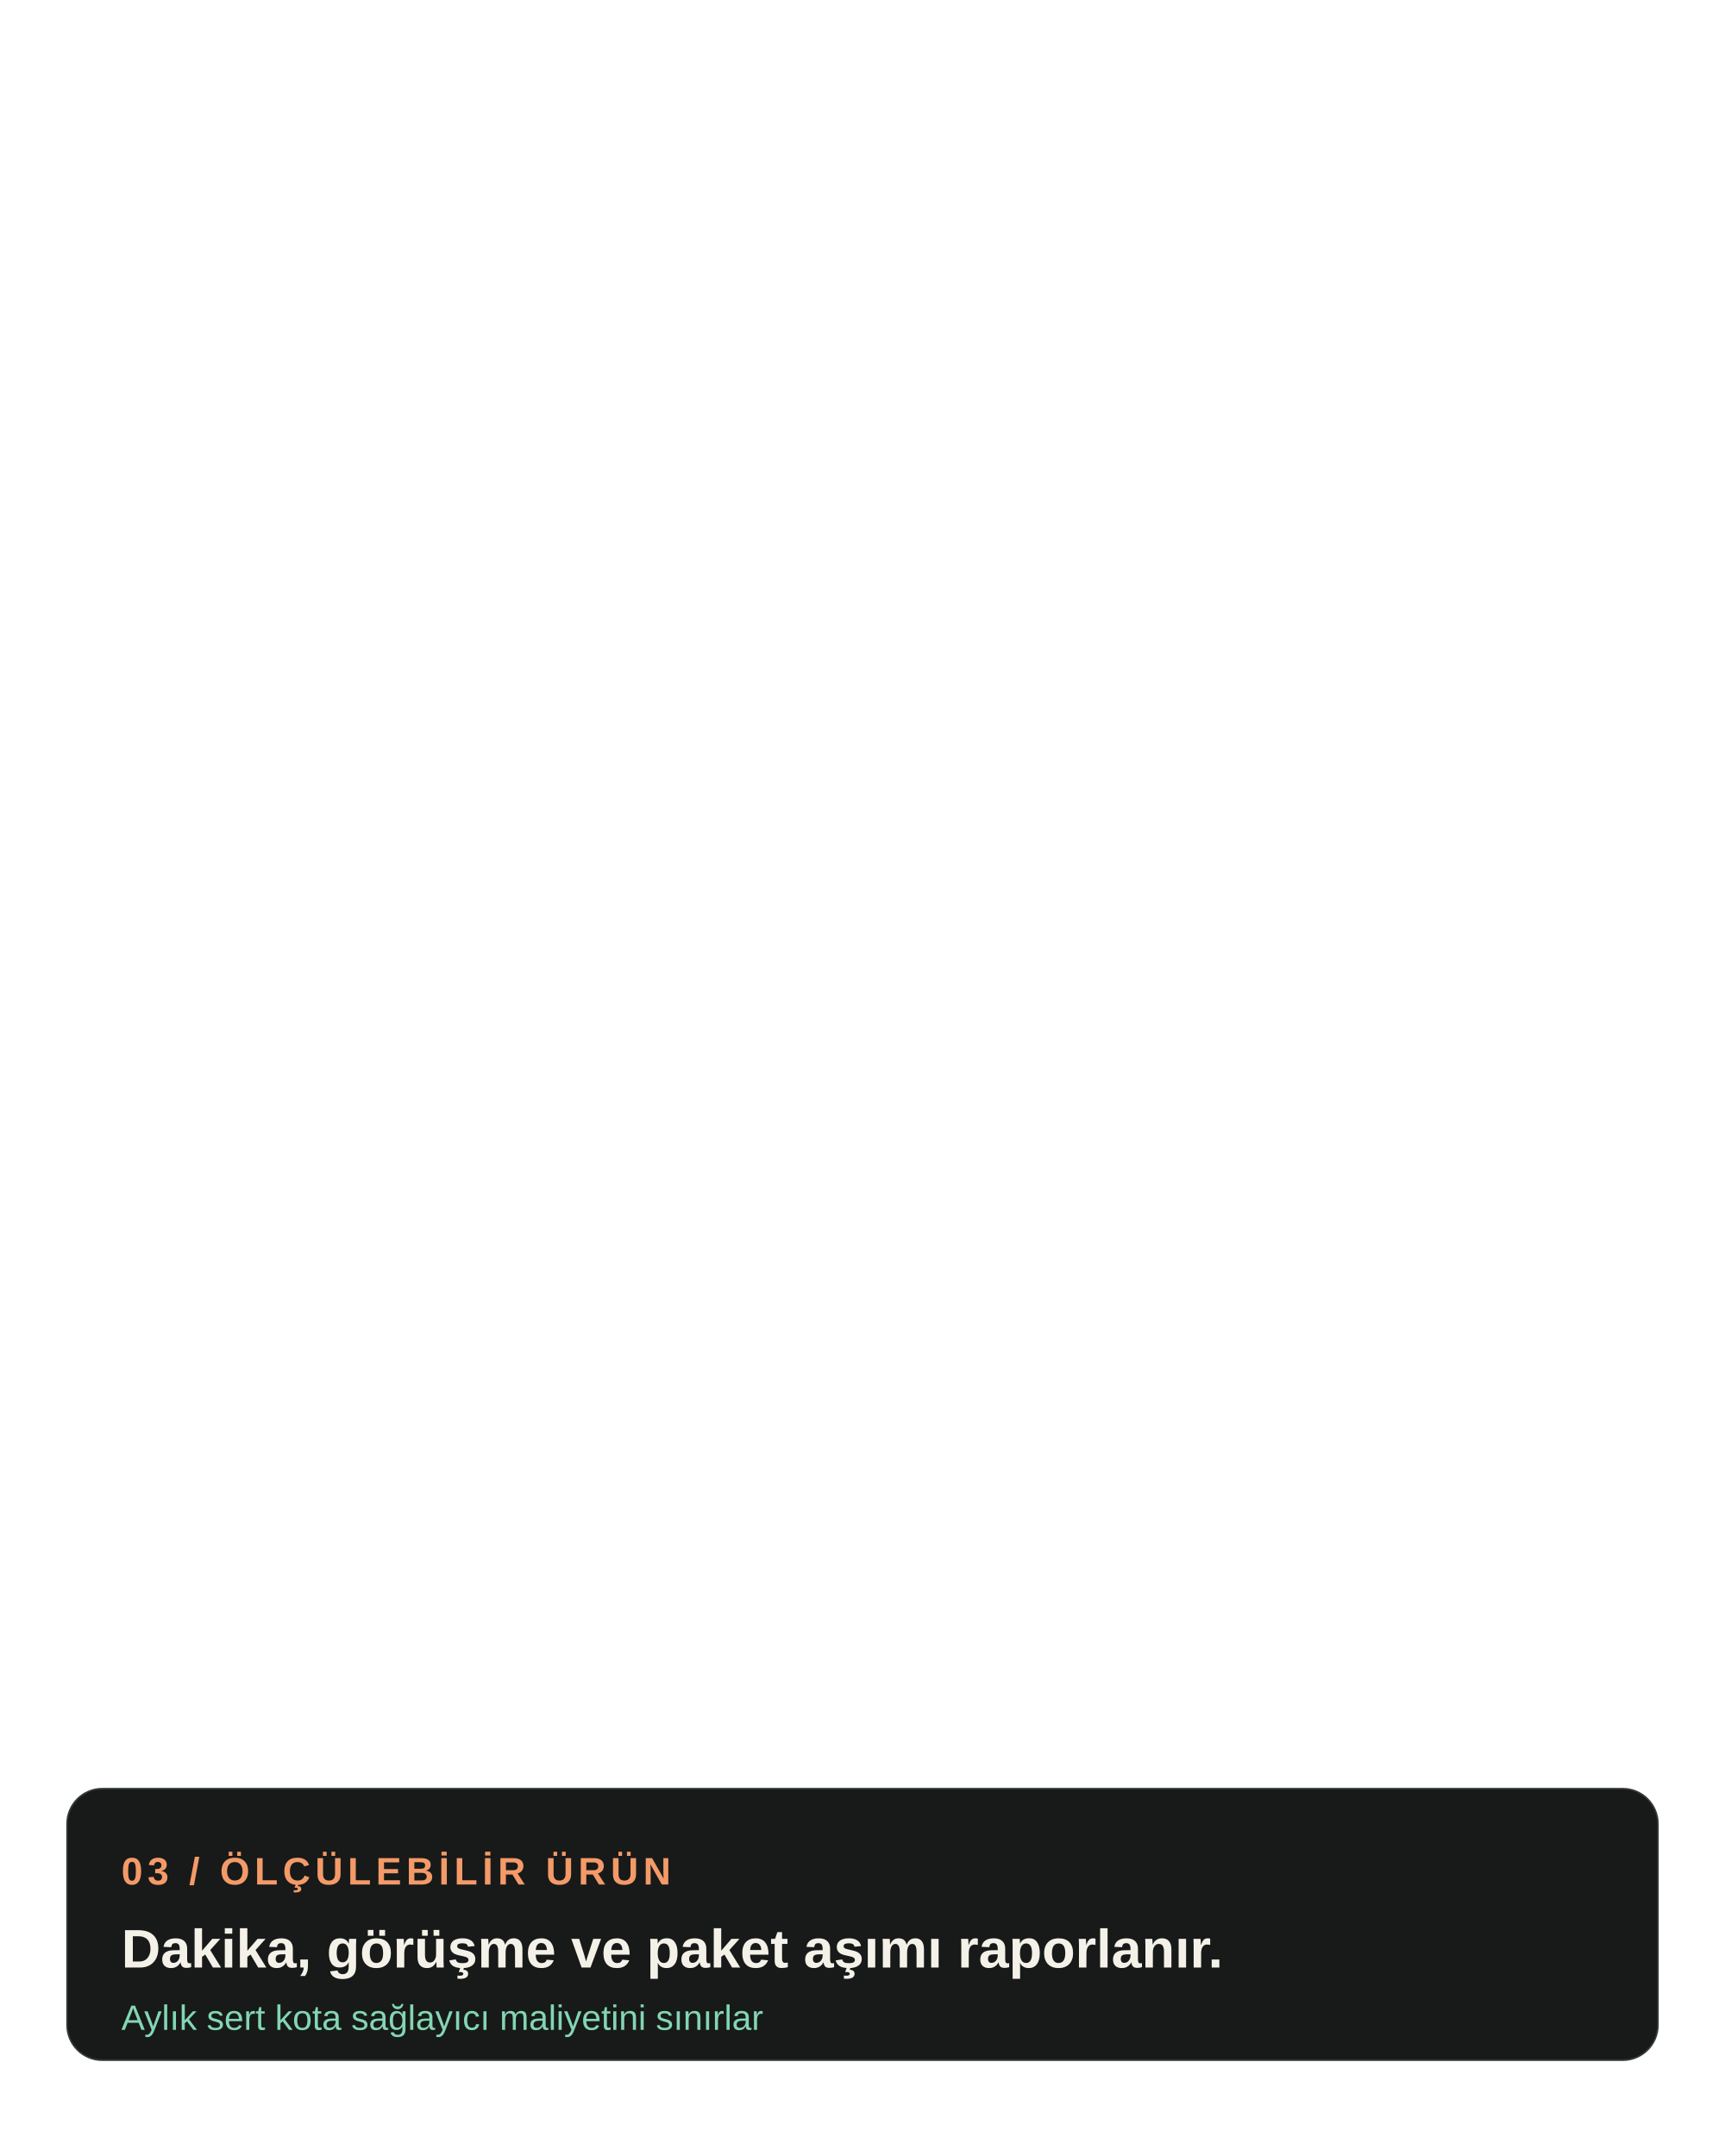
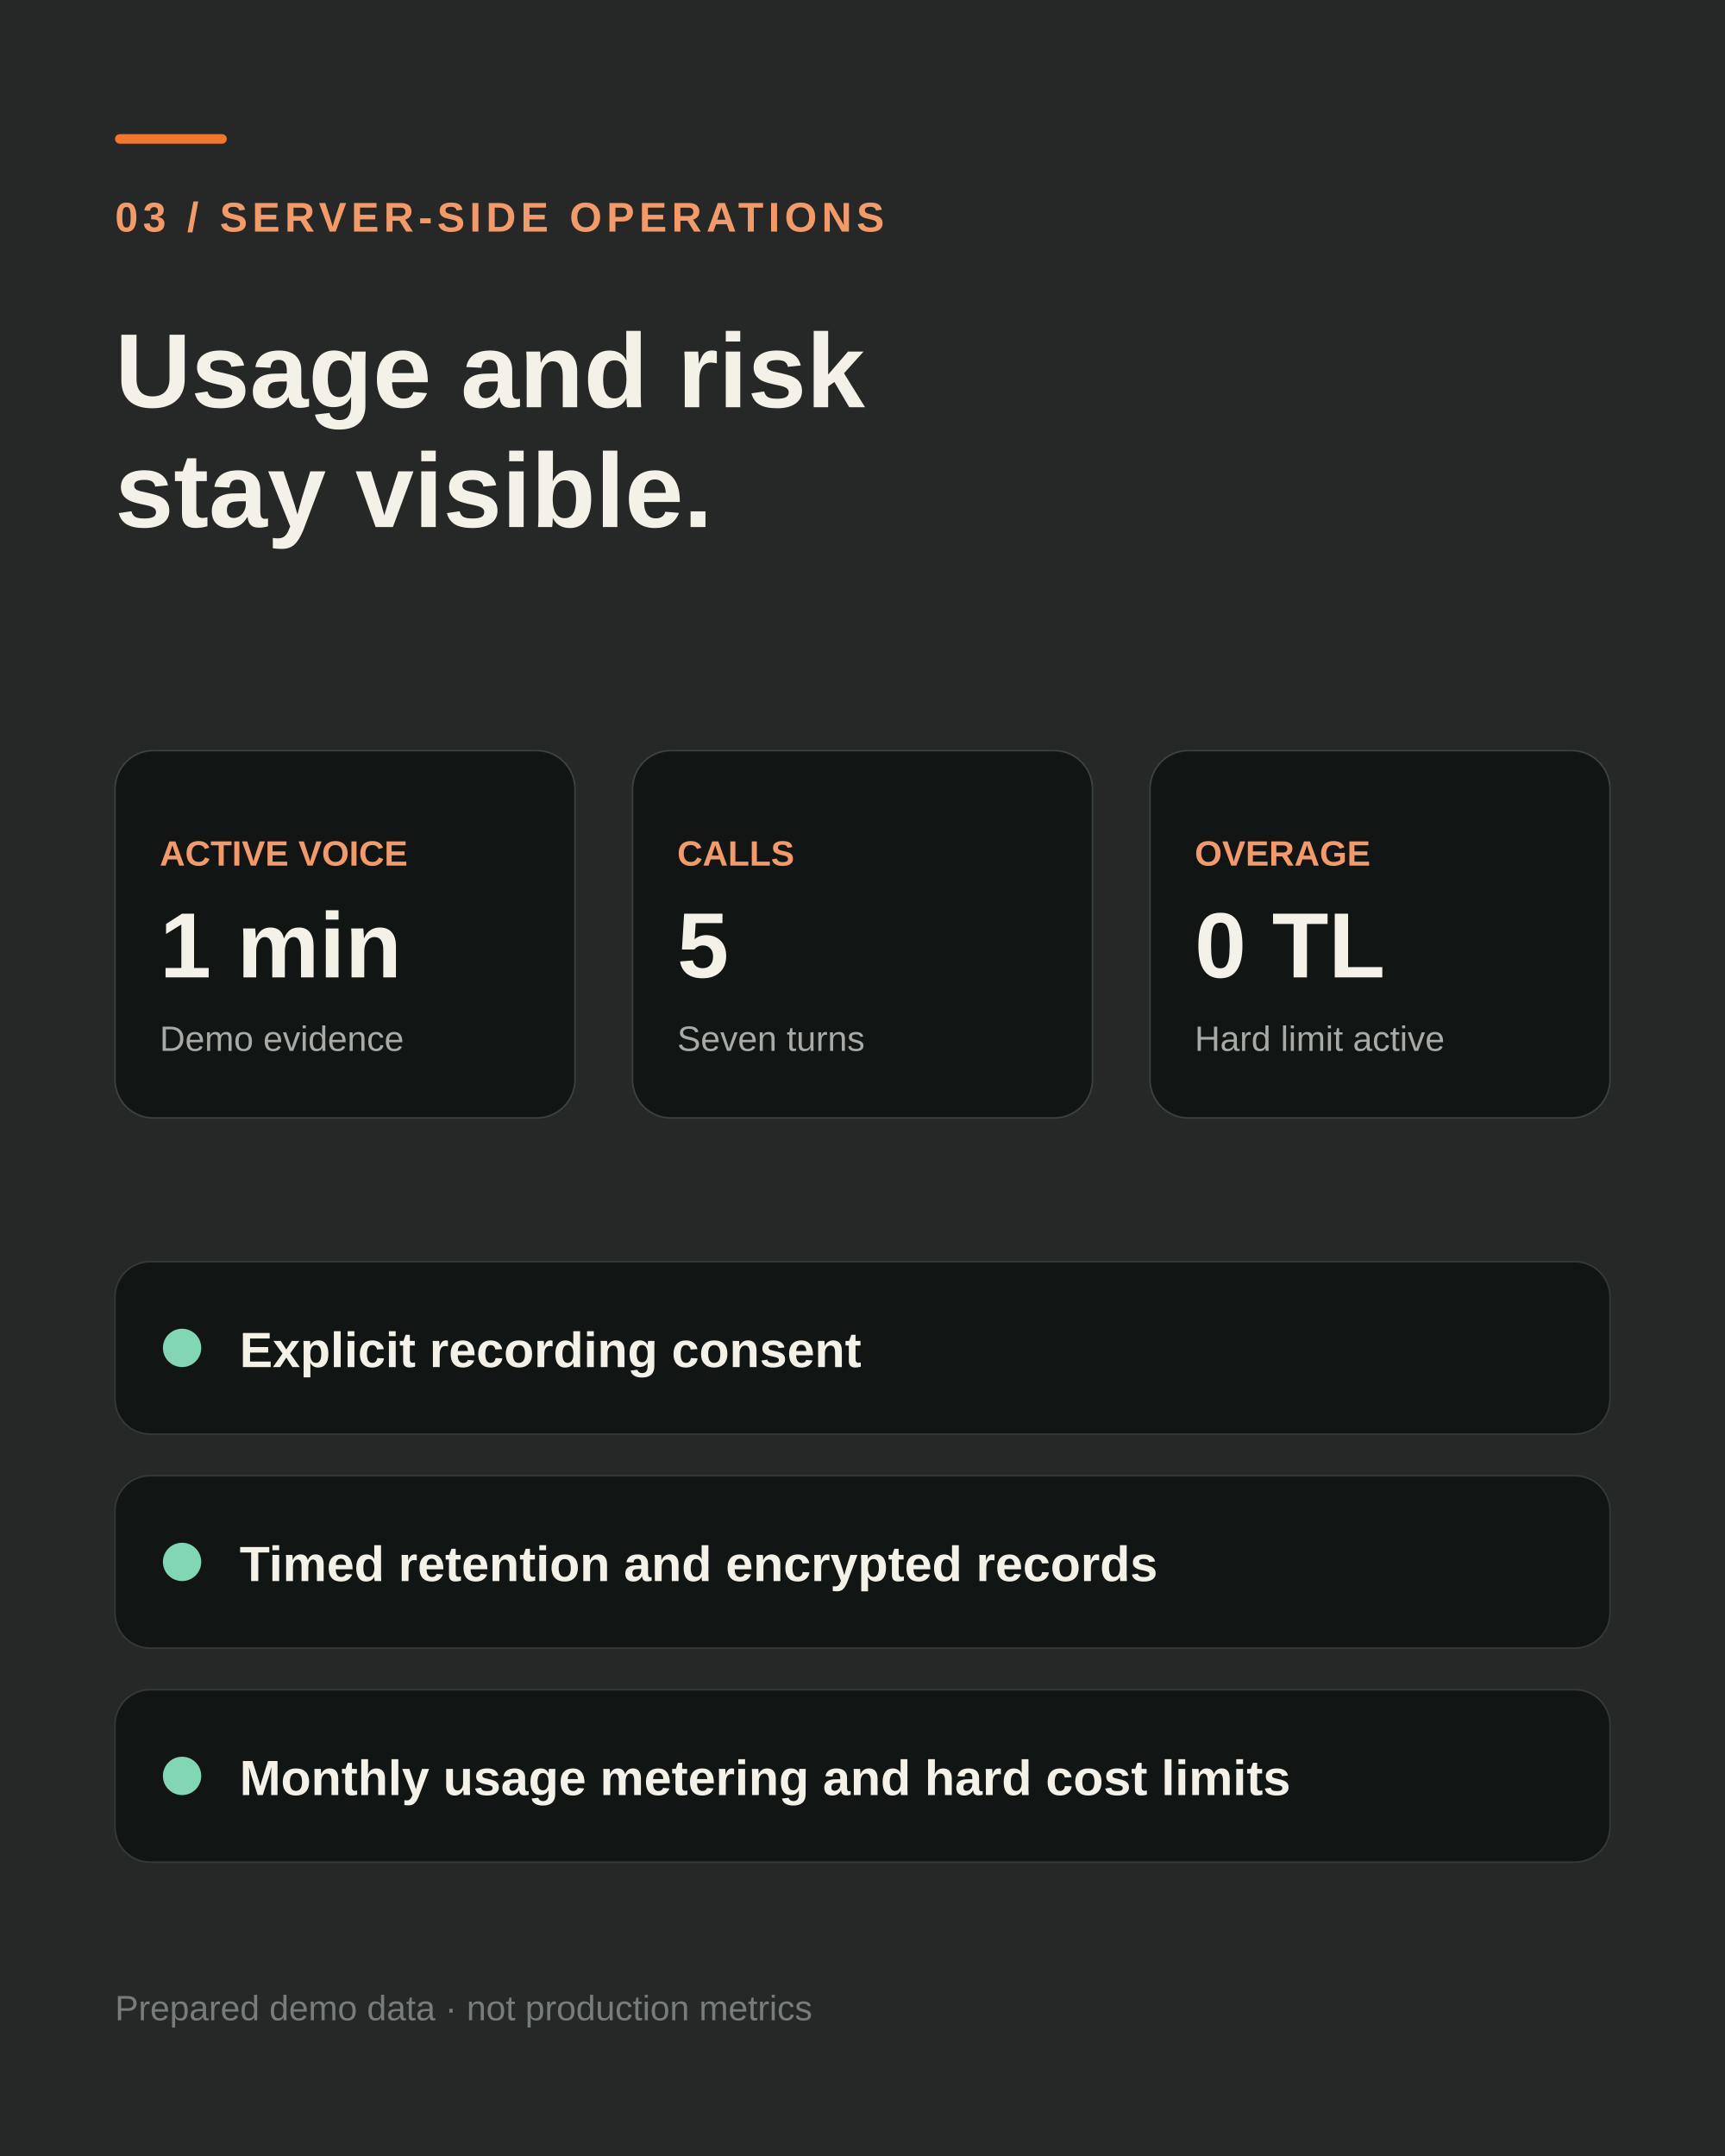
- <svg xmlns="http://www.w3.org/2000/svg" width="1080" height="1350">
-   <rect x="42" y="1120" width="996" height="170" rx="22" fill="#090c0b" fill-opacity="0.94" stroke="#343a35" />
-   <text x="76" y="1180" fill="#f49a68" font-family="Arial, sans-serif" font-size="24" font-weight="700" letter-spacing="3">03 / ÖLÇÜLEBİLİR ÜRÜN</text>
-   <text x="76" y="1232" fill="#f4f1e8" font-family="Arial, sans-serif" font-size="34" font-weight="800">Dakika, görüşme ve paket aşımı raporlanır.</text>
-   <text x="76" y="1271" fill="#83d6b3" font-family="Arial, sans-serif" font-size="22">Aylık sert kota sağlayıcı maliyetini sınırlar</text>
+ <svg xmlns="http://www.w3.org/2000/svg" width="1080" height="1350" viewBox="0 0 1080 1350">
+   <rect width="1080" height="1350" fill="#090c0b" fill-opacity="0.88" />
+   <rect x="72" y="84" width="70" height="6" rx="3" fill="#f2762e" />
+   <text x="72" y="145" fill="#f49a68" font-family="Arial, sans-serif" font-size="26" font-weight="700" letter-spacing="3">03 / SERVER-SIDE OPERATIONS</text>
+   <text x="72" y="255" fill="#f4f1e8" font-family="Arial, sans-serif" font-size="66" font-weight="800">Usage and risk</text>
+   <text x="72" y="330" fill="#f4f1e8" font-family="Arial, sans-serif" font-size="66" font-weight="800">stay visible.</text>
+   <g transform="translate(72 470)">
+     <rect width="288" height="230" rx="24" fill="#111614" stroke="#3b433d" />
+     <text x="28" y="72" fill="#f49a68" font-family="Arial, sans-serif" font-size="22" font-weight="700">ACTIVE VOICE</text>
+     <text x="28" y="142" fill="#f4f1e8" font-family="Arial, sans-serif" font-size="58" font-weight="800">1 min</text>
+     <text x="28" y="188" fill="#a8aaa5" font-family="Arial, sans-serif" font-size="22">Demo evidence</text>
+   </g>
+   <g transform="translate(396 470)">
+     <rect width="288" height="230" rx="24" fill="#111614" stroke="#3b433d" />
+     <text x="28" y="72" fill="#f49a68" font-family="Arial, sans-serif" font-size="22" font-weight="700">CALLS</text>
+     <text x="28" y="142" fill="#f4f1e8" font-family="Arial, sans-serif" font-size="58" font-weight="800">5</text>
+     <text x="28" y="188" fill="#a8aaa5" font-family="Arial, sans-serif" font-size="22">Seven turns</text>
+   </g>
+   <g transform="translate(720 470)">
+     <rect width="288" height="230" rx="24" fill="#111614" stroke="#3b433d" />
+     <text x="28" y="72" fill="#f49a68" font-family="Arial, sans-serif" font-size="22" font-weight="700">OVERAGE</text>
+     <text x="28" y="142" fill="#f4f1e8" font-family="Arial, sans-serif" font-size="58" font-weight="800">0 TL</text>
+     <text x="28" y="188" fill="#a8aaa5" font-family="Arial, sans-serif" font-size="22">Hard limit active</text>
+   </g>
+   <g transform="translate(72 790)">
+     <rect width="936" height="108" rx="22" fill="#111614" stroke="#343a35" />
+     <circle cx="42" cy="54" r="12" fill="#83d6b3" />
+     <text x="78" y="66" fill="#f4f1e8" font-family="Arial, sans-serif" font-size="31" font-weight="700">Explicit recording consent</text>
+   </g>
+   <g transform="translate(72 924)">
+     <rect width="936" height="108" rx="22" fill="#111614" stroke="#343a35" />
+     <circle cx="42" cy="54" r="12" fill="#83d6b3" />
+     <text x="78" y="66" fill="#f4f1e8" font-family="Arial, sans-serif" font-size="31" font-weight="700">Timed retention and encrypted records</text>
+   </g>
+   <g transform="translate(72 1058)">
+     <rect width="936" height="108" rx="22" fill="#111614" stroke="#343a35" />
+     <circle cx="42" cy="54" r="12" fill="#83d6b3" />
+     <text x="78" y="66" fill="#f4f1e8" font-family="Arial, sans-serif" font-size="31" font-weight="700">Monthly usage metering and hard cost limits</text>
+   </g>
+   <text x="72" y="1265" fill="#777d78" font-family="Arial, sans-serif" font-size="22">Prepared demo data · not production metrics</text>
</svg>
